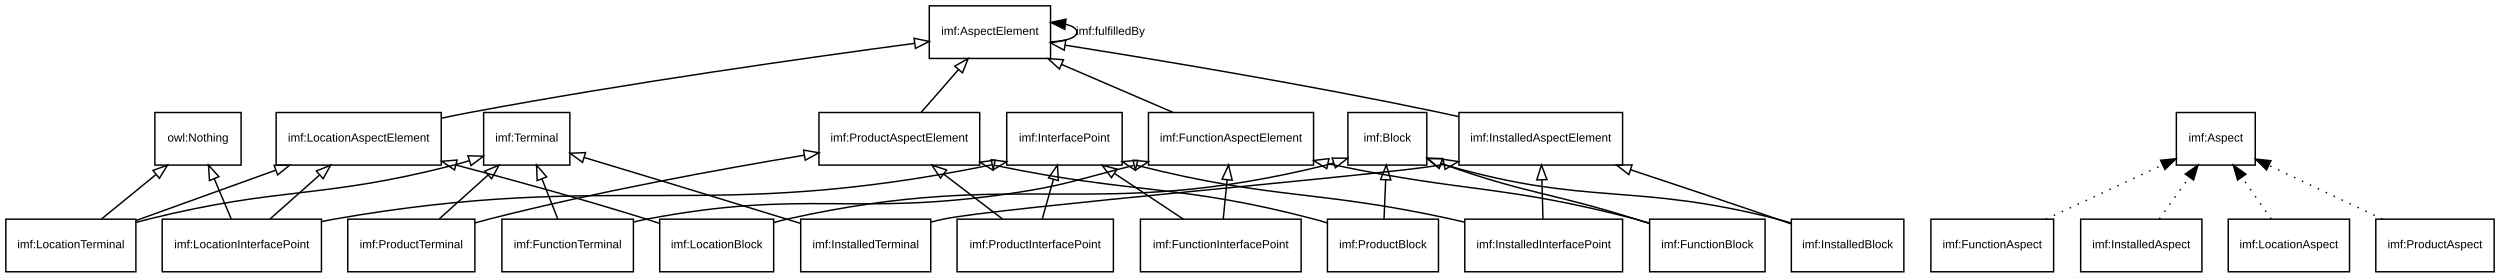
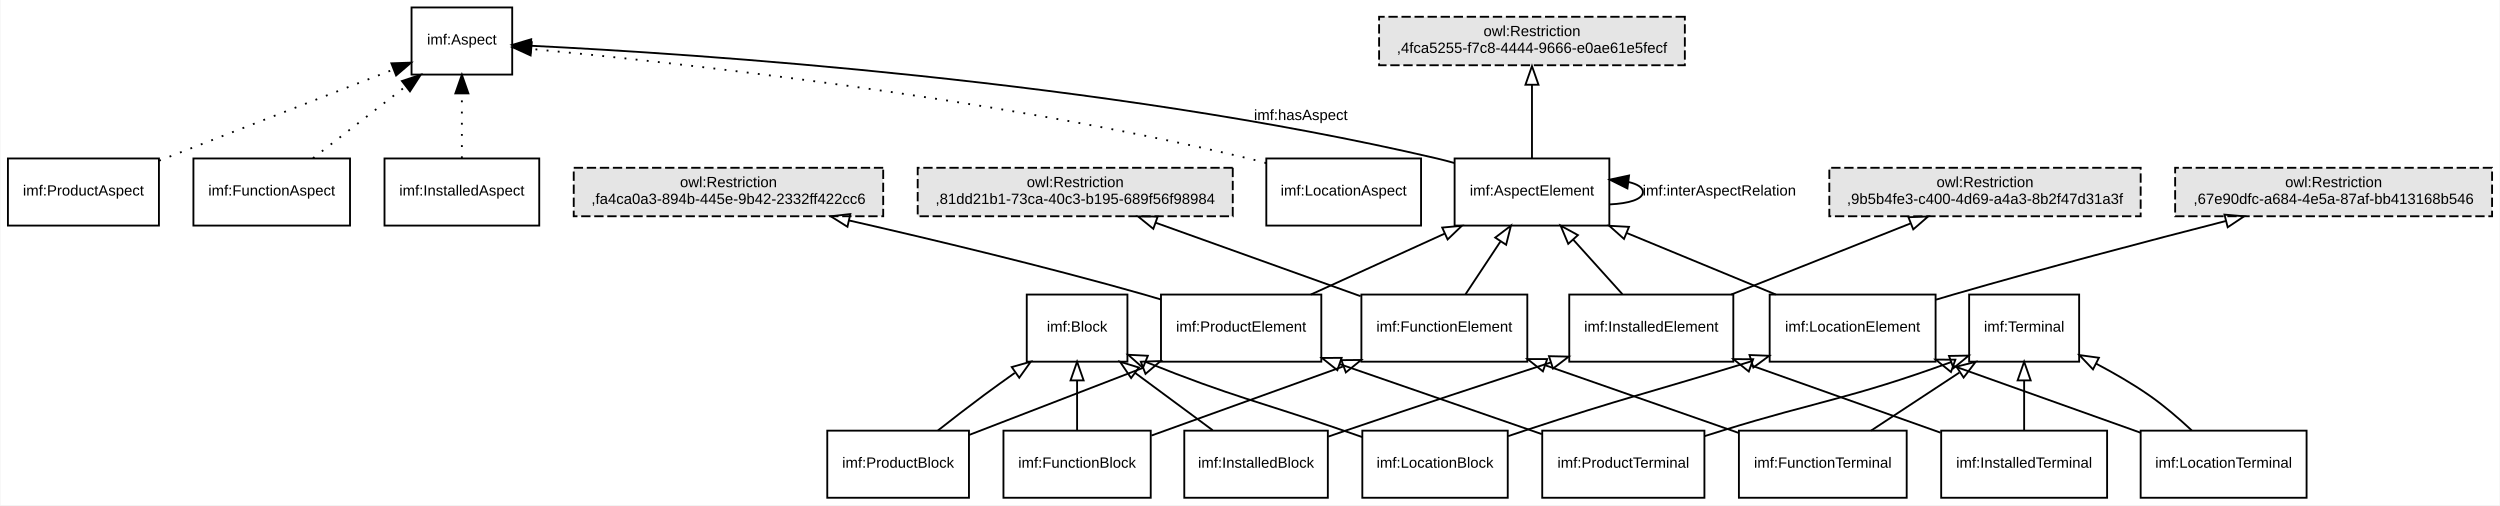
- <svg xmlns="http://www.w3.org/2000/svg" width="1711px" height="190px" viewBox="0.00 0.00 1711.00 190.00">
-   <g id="graph0" class="graph" transform="scale(1.0 1.0) rotate(0) translate(4 186)">
-     <polygon fill="white" stroke="transparent" points="-4,4 -4,-186 1707,-186 1707,4 -4,4" />
+ <svg xmlns="http://www.w3.org/2000/svg" width="1341px" height="271px" viewBox="0.00 0.00 1340.50 271.00">
+   <g id="graph0" class="graph" transform="scale(1.0 1.0) rotate(0) translate(4 267)">
+     <polygon fill="white" stroke="transparent" points="-4,4 -4,-267 1336.5,-267 1336.5,4 -4,4" />
    <g id="node1" class="node">
-       <polygon fill="none" stroke="black" points="764,-109 685,-109 685,-73 764,-73 764,-109" />
-       <text text-anchor="middle" x="724.5" y="-89.1" font-family="Arial" font-size="8.00">imf:InterfacePoint</text>
+       <polygon fill="none" stroke="black" points="183.5,-182 99.5,-182 99.5,-146 183.5,-146 183.5,-182" />
+       <text text-anchor="middle" x="141.5" y="-162.1" font-family="Arial" font-size="8.00">imf:FunctionAspect</text>
+     </g>
+     <g id="node4" class="node">
+       <polygon fill="none" stroke="black" points="270.5,-263 216.5,-263 216.5,-227 270.5,-227 270.5,-263" />
+       <text text-anchor="middle" x="243.5" y="-243.1" font-family="Arial" font-size="8.00">imf:Aspect</text>
+     </g>
+     <g id="edge27" class="edge">
+       <path fill="none" stroke="black" stroke-dasharray="1,5" d="M163.63,-182.14C178.2,-193.43 197.46,-208.34 213.41,-220.7" />
+       <polygon fill="black" stroke="black" points="211.36,-223.54 221.41,-226.89 215.65,-218 211.36,-223.54" />
    </g>
    <g id="node2" class="node">
-       <polygon fill="none" stroke="black" points="1401.5,-36 1317.5,-36 1317.5,0 1401.5,0 1401.5,-36" />
-       <text text-anchor="middle" x="1359.5" y="-16.1" font-family="Arial" font-size="8.00">imf:FunctionAspect</text>
+       <polygon fill="none" stroke="black" points="285,-182 202,-182 202,-146 285,-146 285,-182" />
+       <text text-anchor="middle" x="243.5" y="-162.1" font-family="Arial" font-size="8.00">imf:InstalledAspect</text>
+     </g>
+     <g id="edge6" class="edge">
+       <path fill="none" stroke="black" stroke-dasharray="1,5" d="M243.5,-182.14C243.5,-192.29 243.5,-205.37 243.5,-216.88" />
+       <polygon fill="black" stroke="black" points="240,-216.89 243.5,-226.89 247,-216.89 240,-216.89" />
+     </g>
+     <g id="node3" class="node">
+       <polygon fill="none" stroke="black" points="1018.5,-36 928.5,-36 928.5,0 1018.5,0 1018.5,-36" />
+       <text text-anchor="middle" x="973.5" y="-16.1" font-family="Arial" font-size="8.00">imf:FunctionTerminal</text>
    </g>
    <g id="node5" class="node">
-       <polygon fill="none" stroke="black" points="1539.5,-109 1485.5,-109 1485.5,-73 1539.5,-73 1539.5,-109" />
-       <text text-anchor="middle" x="1512.5" y="-89.1" font-family="Arial" font-size="8.00">imf:Aspect</text>
+       <polygon fill="none" stroke="black" points="1111,-109 1052,-109 1052,-73 1111,-73 1111,-109" />
+       <text text-anchor="middle" x="1081.5" y="-89.1" font-family="Arial" font-size="8.00">imf:Terminal</text>
+     </g>
+     <g id="edge13" class="edge">
+       <path fill="none" stroke="black" d="M999.37,-36.01C1013.56,-45.33 1031.34,-57.03 1046.73,-67.14" />
+       <polygon fill="none" stroke="black" points="1045.19,-70.32 1055.47,-72.89 1049.03,-64.47 1045.19,-70.32" />
+     </g>
+     <g id="node15" class="node">
+       <polygon fill="none" stroke="black" points="815,-109 726,-109 726,-73 815,-73 815,-109" />
+       <text text-anchor="middle" x="770.5" y="-89.1" font-family="Arial" font-size="8.00">imf:FunctionElement</text>
+     </g>
+     <g id="edge17" class="edge">
+       <path fill="none" stroke="black" d="M928.45,-34.76C897.86,-45.46 857.23,-59.67 824.84,-70.99" />
+       <polygon fill="none" stroke="black" points="823.36,-67.8 815.08,-74.41 825.67,-74.41 823.36,-67.8" />
+     </g>
+     <g id="node6" class="node">
+       <polygon fill="#e5e5e5" stroke="black" stroke-dasharray="5,2" points="469.5,-177 303.5,-177 303.5,-151 469.5,-151 469.5,-177" />
+       <text text-anchor="middle" x="386.5" y="-166.6" font-family="Arial" font-size="8.00">owl:Restriction</text>
+       <text text-anchor="middle" x="386.5" y="-157.6" font-family="Arial" font-size="8.00">,fa4ca0a3-894b-445e-9b42-2332ff422cc6</text>
+     </g>
+     <g id="node7" class="node">
+       <polygon fill="none" stroke="black" points="515.5,-36 439.5,-36 439.5,0 515.5,0 515.5,-36" />
+       <text text-anchor="middle" x="477.5" y="-16.1" font-family="Arial" font-size="8.00">imf:ProductBlock</text>
+     </g>
+     <g id="node14" class="node">
+       <polygon fill="none" stroke="black" points="600.5,-109 546.5,-109 546.5,-73 600.5,-73 600.5,-109" />
+       <text text-anchor="middle" x="573.5" y="-89.1" font-family="Arial" font-size="8.00">imf:Block</text>
+     </g>
+     <g id="edge4" class="edge">
+       <path fill="none" stroke="black" d="M498.85,-36.09C506.55,-42.15 515.35,-48.97 523.5,-55 528.81,-58.93 534.5,-63.02 540.07,-66.97" />
+       <polygon fill="none" stroke="black" points="538.45,-70.11 548.65,-72.99 542.47,-64.38 538.45,-70.11" />
+     </g>
+     <g id="node22" class="node">
+       <polygon fill="none" stroke="black" points="704.5,-109 618.5,-109 618.5,-73 704.5,-73 704.5,-109" />
+       <text text-anchor="middle" x="661.5" y="-89.1" font-family="Arial" font-size="8.00">imf:ProductElement</text>
+     </g>
+     <g id="edge8" class="edge">
+       <path fill="none" stroke="black" d="M515.62,-33.71C542.6,-44.12 579.12,-58.21 608.87,-69.69" />
+       <polygon fill="none" stroke="black" points="607.68,-72.98 618.27,-73.32 610.2,-66.45 607.68,-72.98" />
+     </g>
+     <g id="node8" class="node">
+       <polygon fill="none" stroke="black" points="925.5,-109 837.5,-109 837.5,-73 925.5,-73 925.5,-109" />
+       <text text-anchor="middle" x="881.5" y="-89.1" font-family="Arial" font-size="8.00">imf:InstalledElement</text>
+     </g>
+     <g id="node19" class="node">
+       <polygon fill="none" stroke="black" points="859,-182 776,-182 776,-146 859,-146 859,-182" />
+       <text text-anchor="middle" x="817.5" y="-162.1" font-family="Arial" font-size="8.00">imf:AspectElement</text>
+     </g>
+     <g id="edge23" class="edge">
+       <path fill="none" stroke="black" d="M866.01,-109.19C858.07,-118 848.26,-128.87 839.55,-138.54" />
+       <polygon fill="none" stroke="black" points="836.95,-136.2 832.85,-145.97 842.15,-140.89 836.95,-136.2" />
+     </g>
+     <g id="node25" class="node">
+       <polygon fill="#e5e5e5" stroke="black" stroke-dasharray="5,2" points="1144,-177 977,-177 977,-151 1144,-151 1144,-177" />
+       <text text-anchor="middle" x="1060.5" y="-166.6" font-family="Arial" font-size="8.00">owl:Restriction</text>
+       <text text-anchor="middle" x="1060.5" y="-157.6" font-family="Arial" font-size="8.00">,9b5b4fe3-c400-4d69-a4a3-8b2f47d31a3f</text>
+     </g>
+     <g id="edge12" class="edge">
+       <path fill="none" stroke="black" d="M924.37,-109.01C953.52,-120.57 991.81,-135.76 1020.36,-147.08" />
+       <polygon fill="none" stroke="black" points="1019.43,-150.48 1030.02,-150.91 1022.02,-143.97 1019.43,-150.48" />
+     </g>
+     <g id="node9" class="node">
+       <polygon fill="none" stroke="black" points="613,-36 534,-36 534,0 613,0 613,-36" />
+       <text text-anchor="middle" x="573.5" y="-16.1" font-family="Arial" font-size="8.00">imf:FunctionBlock</text>
+     </g>
+     <g id="edge2" class="edge">
+       <path fill="none" stroke="black" d="M573.5,-36.19C573.5,-44.21 573.5,-53.95 573.5,-62.93" />
+       <polygon fill="none" stroke="black" points="570,-62.97 573.5,-72.97 577,-62.97 570,-62.97" />
+     </g>
+     <g id="edge20" class="edge">
+       <path fill="none" stroke="black" d="M613.37,-33.37C642.91,-44.02 683.53,-58.66 716.07,-70.38" />
+       <polygon fill="none" stroke="black" points="715.29,-73.82 725.88,-73.92 717.66,-67.24 715.29,-73.82" />
+     </g>
+     <g id="node10" class="node">
+       <polygon fill="none" stroke="black" points="1233,-36 1144,-36 1144,0 1233,0 1233,-36" />
+       <text text-anchor="middle" x="1188.5" y="-16.1" font-family="Arial" font-size="8.00">imf:LocationTerminal</text>
+     </g>
+     <g id="edge26" class="edge">
+       <path fill="none" stroke="black" d="M1171.38,-36.14C1164.58,-42.48 1156.48,-49.46 1148.5,-55 1139.68,-61.13 1129.65,-66.91 1120.09,-71.95" />
+       <polygon fill="none" stroke="black" points="1118.43,-68.87 1111.12,-76.54 1121.61,-75.1 1118.43,-68.87" />
+     </g>
+     <g id="node23" class="node">
+       <polygon fill="none" stroke="black" points="1034,-109 945,-109 945,-73 1034,-73 1034,-109" />
+       <text text-anchor="middle" x="989.5" y="-89.1" font-family="Arial" font-size="8.00">imf:LocationElement</text>
+     </g>
+     <g id="edge15" class="edge">
+       <path fill="none" stroke="black" d="M1143.84,-34.93C1114.14,-45.53 1074.96,-59.51 1043.5,-70.73" />
+       <polygon fill="none" stroke="black" points="1042.25,-67.46 1034.01,-74.12 1044.61,-74.06 1042.25,-67.46" />
+     </g>
+     <g id="node11" class="node">
+       <polygon fill="#e5e5e5" stroke="black" stroke-dasharray="5,2" points="1332.5,-177 1162.5,-177 1162.5,-151 1332.5,-151 1332.5,-177" />
+       <text text-anchor="middle" x="1247.5" y="-166.6" font-family="Arial" font-size="8.00">owl:Restriction</text>
+       <text text-anchor="middle" x="1247.5" y="-157.6" font-family="Arial" font-size="8.00">,67e90dfc-a684-4e5a-87af-bb413168b546</text>
+     </g>
+     <g id="node12" class="node">
+       <polygon fill="none" stroke="black" points="758,-182 675,-182 675,-146 758,-146 758,-182" />
+       <text text-anchor="middle" x="716.5" y="-162.1" font-family="Arial" font-size="8.00">imf:LocationAspect</text>
+     </g>
+     <g id="edge24" class="edge">
+       <path fill="none" stroke="black" stroke-dasharray="1,5" d="M674.92,-179.52C671.75,-180.43 668.59,-181.26 665.5,-182 525.61,-215.32 355.11,-233.77 280.95,-240.73" />
+       <polygon fill="black" stroke="black" points="280.36,-237.27 270.72,-241.67 281,-244.24 280.36,-237.27" />
+     </g>
+     <g id="node13" class="node">
+       <polygon fill="#e5e5e5" stroke="black" stroke-dasharray="5,2" points="657,-177 488,-177 488,-151 657,-151 657,-177" />
+       <text text-anchor="middle" x="572.5" y="-166.6" font-family="Arial" font-size="8.00">owl:Restriction</text>
+       <text text-anchor="middle" x="572.5" y="-157.6" font-family="Arial" font-size="8.00">,81dd21b1-73ca-40c3-b195-689f56f98984</text>
+     </g>
+     <g id="edge18" class="edge">
+       <path fill="none" stroke="black" d="M725.57,-108.11C692.69,-119.9 648.33,-135.81 615.83,-147.46" />
+       <polygon fill="none" stroke="black" points="614.38,-144.26 606.15,-150.93 616.74,-150.85 614.38,-144.26" />
+     </g>
+     <g id="edge25" class="edge">
+       <path fill="none" stroke="black" d="M781.88,-109.19C787.48,-117.65 794.34,-128.02 800.55,-137.39" />
+       <polygon fill="none" stroke="black" points="797.79,-139.56 806.23,-145.97 803.63,-135.7 797.79,-139.56" />
+     </g>
+     <g id="node16" class="node">
+       <polygon fill="#e5e5e5" stroke="black" stroke-dasharray="5,2" points="899.5,-258 735.5,-258 735.5,-232 899.5,-232 899.5,-258" />
+       <text text-anchor="middle" x="817.5" y="-247.6" font-family="Arial" font-size="8.00">owl:Restriction</text>
+       <text text-anchor="middle" x="817.5" y="-238.6" font-family="Arial" font-size="8.00">,4fca5255-f7c8-4444-9666-e0ae61e5fecf</text>
+     </g>
+     <g id="node17" class="node">
+       <polygon fill="none" stroke="black" points="804.5,-36 726.5,-36 726.5,0 804.5,0 804.5,-36" />
+       <text text-anchor="middle" x="765.5" y="-16.1" font-family="Arial" font-size="8.00">imf:LocationBlock</text>
+     </g>
+     <g id="edge10" class="edge">
+       <path fill="none" stroke="black" d="M726.45,-32.55C723.09,-33.72 719.73,-34.88 716.5,-36 671.74,-51.5 657.72,-53.78 610.17,-72.92" />
+       <polygon fill="none" stroke="black" points="608.82,-69.69 600.88,-76.7 611.46,-76.17 608.82,-69.69" />
    </g>
    <g id="edge29" class="edge">
-       <path fill="none" stroke="black" stroke-dasharray="1,5" d="M1396.15,-36.01C1420.34,-47.23 1451.91,-61.88 1476.06,-73.09" />
-       <polygon fill="black" stroke="black" points="1474.71,-76.32 1485.26,-77.36 1477.66,-69.97 1474.71,-76.32" />
-     </g>
-     <g id="node3" class="node">
-       <polygon fill="none" stroke="black" points="1503,-36 1420,-36 1420,0 1503,0 1503,-36" />
-       <text text-anchor="middle" x="1461.5" y="-16.1" font-family="Arial" font-size="8.00">imf:InstalledAspect</text>
+       <path fill="none" stroke="black" d="M804.74,-33.06C807.7,-34.07 810.65,-35.06 813.5,-36 866.91,-53.61 880.75,-56.47 934.5,-73 934.71,-73.06 934.92,-73.13 935.13,-73.19" />
+       <polygon fill="none" stroke="black" points="934.19,-76.57 944.78,-76.16 936.25,-69.88 934.19,-76.57" />
+     </g>
+     <g id="node18" class="node">
+       <polygon fill="none" stroke="black" points="81,-182 0,-182 0,-146 81,-146 81,-182" />
+       <text text-anchor="middle" x="40.5" y="-162.1" font-family="Arial" font-size="8.00">imf:ProductAspect</text>
+     </g>
+     <g id="edge5" class="edge">
+       <path fill="none" stroke="black" stroke-dasharray="1,5" d="M81.09,-180.8C117.79,-195.08 171.35,-215.92 206.79,-229.71" />
+       <polygon fill="black" stroke="black" points="205.69,-233.04 216.28,-233.41 208.23,-226.52 205.69,-233.04" />
+     </g>
+     <g id="edge19" class="edge">
+       <path fill="none" stroke="black" d="M775.93,-179.55C772.76,-180.45 769.59,-181.28 766.5,-182 587.44,-223.86 366.95,-238.21 280.62,-242.44" />
+       <polygon fill="black" stroke="black" points="280.36,-238.95 270.54,-242.92 280.69,-245.95 280.36,-238.95" />
+       <text text-anchor="middle" x="693.5" y="-202.6" font-family="Arial" font-size="8.00">imf:hasAspect</text>
+     </g>
+     <g id="edge28" class="edge">
+       <path fill="none" stroke="black" d="M817.5,-182.14C817.5,-193.65 817.5,-208.94 817.5,-221.44" />
+       <polygon fill="none" stroke="black" points="814,-221.54 817.5,-231.54 821,-221.54 814,-221.54" />
+     </g>
+     <g id="edge9" class="edge">
+       <path fill="none" stroke="black" d="M859.21,-157.36C869.41,-157.85 877,-160.06 877,-164 877,-166.46 874.03,-168.25 869.32,-169.36" />
+       <polygon fill="black" stroke="black" points="868.69,-165.92 859.21,-170.64 869.57,-172.86 868.69,-165.92" />
+       <text text-anchor="middle" x="918" y="-162.1" font-family="Arial" font-size="8.00">imf:interAspectRelation</text>
+     </g>
+     <g id="node20" class="node">
+       <polygon fill="none" stroke="black" points="708,-36 631,-36 631,0 708,0 708,-36" />
+       <text text-anchor="middle" x="669.5" y="-16.1" font-family="Arial" font-size="8.00">imf:InstalledBlock</text>
+     </g>
+     <g id="edge11" class="edge">
+       <path fill="none" stroke="black" d="M708.25,-32.81C711.37,-33.9 714.49,-34.97 717.5,-36 754.13,-48.52 795.54,-62.15 827.58,-72.58" />
+       <polygon fill="none" stroke="black" points="826.62,-75.95 837.21,-75.71 828.78,-69.29 826.62,-75.95" />
    </g>
    <g id="edge7" class="edge">
-       <path fill="none" stroke="black" stroke-dasharray="1,5" d="M1473.85,-36.19C1479.98,-44.73 1487.52,-55.23 1494.31,-64.68" />
-       <polygon fill="black" stroke="black" points="1491.59,-66.89 1500.27,-72.97 1497.28,-62.81 1491.59,-66.89" />
-     </g>
-     <g id="node4" class="node">
-       <polygon fill="none" stroke="black" points="429.5,-36 339.5,-36 339.5,0 429.5,0 429.5,-36" />
-       <text text-anchor="middle" x="384.5" y="-16.1" font-family="Arial" font-size="8.00">imf:FunctionTerminal</text>
-     </g>
-     <g id="node7" class="node">
-       <polygon fill="none" stroke="black" points="386,-109 327,-109 327,-73 386,-73 386,-109" />
-       <text text-anchor="middle" x="356.5" y="-89.1" font-family="Arial" font-size="8.00">imf:Terminal</text>
-     </g>
-     <g id="edge13" class="edge">
-       <path fill="none" stroke="black" d="M377.72,-36.19C374.49,-44.38 370.55,-54.38 366.94,-63.52" />
-       <polygon fill="none" stroke="black" points="363.63,-62.38 363.22,-72.97 370.14,-64.95 363.63,-62.38" />
-     </g>
-     <g id="node16" class="node">
-       <polygon fill="none" stroke="black" points="895,-109 782,-109 782,-73 895,-73 895,-109" />
-       <text text-anchor="middle" x="838.5" y="-89.1" font-family="Arial" font-size="8.00">imf:FunctionAspectElement</text>
-     </g>
-     <g id="edge33" class="edge">
-       <path fill="none" stroke="black" d="M429.68,-34.06C432.64,-34.79 435.6,-35.45 438.5,-36 548.8,-57 579.47,-37.28 690.5,-54 724.6,-59.14 734.63,-63.4 771.9,-72.83" />
-       <polygon fill="none" stroke="black" points="771.45,-76.33 782,-75.35 773.14,-69.54 771.45,-76.33" />
-     </g>
-     <g id="node6" class="node">
-       <polygon fill="none" stroke="black" points="1106.5,-109 994.5,-109 994.5,-73 1106.5,-73 1106.5,-109" />
-       <text text-anchor="middle" x="1050.5" y="-89.1" font-family="Arial" font-size="8.00">imf:InstalledAspectElement</text>
+       <path fill="none" stroke="black" d="M646.26,-36.19C633.76,-45.43 618.18,-56.96 604.64,-66.97" />
+       <polygon fill="none" stroke="black" points="602.48,-64.21 596.52,-72.97 606.65,-69.84 602.48,-64.21" />
    </g>
    <g id="node21" class="node">
-       <polygon fill="none" stroke="black" points="715,-182 632,-182 632,-146 715,-146 715,-182" />
-       <text text-anchor="middle" x="673.5" y="-162.1" font-family="Arial" font-size="8.00">imf:AspectElement</text>
-     </g>
-     <g id="edge23" class="edge">
-       <path fill="none" stroke="black" d="M994.46,-106.14C990.09,-107.15 985.73,-108.11 981.5,-109 891.86,-127.88 786.58,-145.33 725.22,-155.03" />
-       <polygon fill="none" stroke="black" points="724.35,-151.63 715.02,-156.64 725.44,-158.54 724.35,-151.63" />
-     </g>
-     <g id="node8" class="node">
-       <polygon fill="none" stroke="black" points="980.5,-36 904.5,-36 904.5,0 980.5,0 980.5,-36" />
-       <text text-anchor="middle" x="942.5" y="-16.1" font-family="Arial" font-size="8.00">imf:ProductBlock</text>
-     </g>
-     <g id="node15" class="node">
-       <polygon fill="none" stroke="black" points="972.5,-109 918.5,-109 918.5,-73 972.5,-73 972.5,-109" />
-       <text text-anchor="middle" x="945.5" y="-89.1" font-family="Arial" font-size="8.00">imf:Block</text>
+       <polygon fill="none" stroke="black" points="910,-36 823,-36 823,0 910,0 910,-36" />
+       <text text-anchor="middle" x="866.5" y="-16.1" font-family="Arial" font-size="8.00">imf:ProductTerminal</text>
+     </g>
+     <g id="edge14" class="edge">
+       <path fill="none" stroke="black" d="M910.15,-33.08C913.31,-34.07 916.45,-35.06 919.5,-36 971.54,-52.11 987.87,-52.95 1042.32,-72.77" />
+       <polygon fill="none" stroke="black" points="1041.19,-76.08 1051.78,-76.26 1043.61,-69.52 1041.19,-76.08" />
+     </g>
+     <g id="edge1" class="edge">
+       <path fill="none" stroke="black" d="M822.77,-34.14C791.09,-45.12 748.1,-60.01 714.47,-71.65" />
+       <polygon fill="none" stroke="black" points="713.11,-68.42 704.81,-75 715.4,-75.04 713.11,-68.42" />
+     </g>
+     <g id="edge21" class="edge">
+       <path fill="none" stroke="black" d="M618.45,-106.36C615.43,-107.28 612.42,-108.17 609.5,-109 556.6,-124.03 495.9,-138.55 451.2,-148.74" />
+       <polygon fill="none" stroke="black" points="450.32,-145.36 441.34,-150.98 451.87,-152.18 450.32,-145.36" />
+     </g>
+     <g id="edge31" class="edge">
+       <path fill="none" stroke="black" d="M698.87,-109.01C720.41,-118.81 747.7,-131.23 770.68,-141.69" />
+       <polygon fill="none" stroke="black" points="769.35,-144.93 779.9,-145.89 772.25,-138.56 769.35,-144.93" />
+     </g>
+     <g id="edge16" class="edge">
+       <path fill="none" stroke="black" d="M1034.24,-106.26C1037.37,-107.2 1040.48,-108.13 1043.5,-109 1092.59,-123.22 1148.75,-137.97 1189.71,-148.46" />
+       <polygon fill="none" stroke="black" points="1188.96,-151.88 1199.51,-150.97 1190.69,-145.1 1188.96,-151.88" />
+     </g>
+     <g id="edge22" class="edge">
+       <path fill="none" stroke="black" d="M948.3,-109.01C924.33,-118.9 893.92,-131.46 868.45,-141.97" />
+       <polygon fill="none" stroke="black" points="866.87,-138.84 858.96,-145.89 869.54,-145.31 866.87,-138.84" />
+     </g>
+     <g id="node24" class="node">
+       <polygon fill="none" stroke="black" points="1126,-36 1037,-36 1037,0 1126,0 1126,-36" />
+       <text text-anchor="middle" x="1081.5" y="-16.1" font-family="Arial" font-size="8.00">imf:InstalledTerminal</text>
+     </g>
+     <g id="edge30" class="edge">
+       <path fill="none" stroke="black" d="M1081.5,-36.19C1081.5,-44.21 1081.5,-53.95 1081.5,-62.93" />
+       <polygon fill="none" stroke="black" points="1078,-62.97 1081.5,-72.97 1085,-62.97 1078,-62.97" />
    </g>
    <g id="edge3" class="edge">
-       <path fill="none" stroke="black" d="M943.23,-36.19C943.57,-44.21 943.98,-53.95 944.36,-62.93" />
-       <polygon fill="none" stroke="black" points="940.86,-63.13 944.78,-72.97 947.86,-62.83 940.86,-63.13" />
-     </g>
-     <g id="node19" class="node">
-       <polygon fill="none" stroke="black" points="666.5,-109 556.5,-109 556.5,-73 666.5,-73 666.5,-109" />
-       <text text-anchor="middle" x="611.5" y="-89.1" font-family="Arial" font-size="8.00">imf:ProductAspectElement</text>
-     </g>
-     <g id="edge21" class="edge">
-       <path fill="none" stroke="black" d="M904.46,-33.41C901.45,-34.35 898.44,-35.23 895.5,-36 802.69,-60.38 774.23,-52.58 676.57,-72.9" />
-       <polygon fill="none" stroke="black" points="675.63,-69.52 666.58,-75.02 677.09,-76.36 675.63,-69.52" />
-     </g>
-     <g id="node9" class="node">
-       <polygon fill="none" stroke="black" points="1106.5,-36 998.5,-36 998.5,0 1106.5,0 1106.5,-36" />
-       <text text-anchor="middle" x="1052.5" y="-16.1" font-family="Arial" font-size="8.00">imf:InstalledInterfacePoint</text>
-     </g>
-     <g id="edge2" class="edge">
-       <path fill="none" stroke="black" d="M998.28,-33.98C995.32,-34.69 992.38,-35.37 989.5,-36 897.02,-56.31 868.98,-48.88 773.88,-72.86" />
-       <polygon fill="none" stroke="black" points="772.96,-69.49 764.15,-75.37 774.71,-76.27 772.96,-69.49" />
-     </g>
-     <g id="edge9" class="edge">
-       <path fill="none" stroke="black" d="M1052.02,-36.19C1051.79,-44.21 1051.52,-53.95 1051.26,-62.93" />
-       <polygon fill="none" stroke="black" points="1047.76,-62.88 1050.98,-72.97 1054.76,-63.07 1047.76,-62.88" />
-     </g>
-     <g id="node10" class="node">
-       <polygon fill="none" stroke="black" points="1204,-36 1125,-36 1125,0 1204,0 1204,-36" />
-       <text text-anchor="middle" x="1164.5" y="-16.1" font-family="Arial" font-size="8.00">imf:FunctionBlock</text>
-     </g>
-     <g id="edge1" class="edge">
-       <path fill="none" stroke="black" d="M1124.98,-32.93C1121.78,-33.99 1118.59,-35.02 1115.5,-36 1058.21,-54.07 1042.14,-52.99 985.5,-73 984.47,-73.36 983.43,-73.74 982.38,-74.13" />
-       <polygon fill="none" stroke="black" points="980.91,-70.94 972.87,-77.84 983.45,-77.47 980.91,-70.94" />
-     </g>
-     <g id="edge14" class="edge">
-       <path fill="none" stroke="black" d="M1124.81,-33.35C1121.68,-34.31 1118.55,-35.2 1115.5,-36 1025.51,-59.54 1000.55,-53.94 909.5,-73 908.03,-73.31 906.54,-73.62 905.04,-73.95" />
-       <polygon fill="none" stroke="black" points="904.03,-70.59 895.02,-76.16 905.53,-77.42 904.03,-70.59" />
-     </g>
-     <g id="node11" class="node">
-       <polygon fill="none" stroke="black" points="216,-36 107,-36 107,0 216,0 216,-36" />
-       <text text-anchor="middle" x="161.5" y="-16.1" font-family="Arial" font-size="8.00">imf:LocationInterfacePoint</text>
-     </g>
-     <g id="edge11" class="edge">
-       <path fill="none" stroke="black" d="M216.34,-34.43C219.09,-35 221.82,-35.53 224.5,-36 419.43,-70.01 476.87,-32.73 675.04,-73.27" />
-       <polygon fill="none" stroke="black" points="674.39,-76.7 684.89,-75.32 675.82,-69.85 674.39,-76.7" />
-     </g>
-     <g id="node14" class="node">
-       <polygon fill="none" stroke="black" points="161,-109 102,-109 102,-73 161,-73 161,-109" />
-       <text text-anchor="middle" x="131.5" y="-89.1" font-family="Arial" font-size="8.00">owl:Nothing</text>
-     </g>
-     <g id="edge26" class="edge">
-       <path fill="none" stroke="black" d="M154.24,-36.19C150.77,-44.38 146.55,-54.38 142.69,-63.52" />
-       <polygon fill="none" stroke="black" points="139.36,-62.4 138.7,-72.97 145.81,-65.12 139.36,-62.4" />
-     </g>
-     <g id="node26" class="node">
-       <polygon fill="none" stroke="black" points="298,-109 185,-109 185,-73 298,-73 298,-109" />
-       <text text-anchor="middle" x="241.5" y="-89.1" font-family="Arial" font-size="8.00">imf:LocationAspectElement</text>
-     </g>
-     <g id="edge6" class="edge">
-       <path fill="none" stroke="black" d="M180.87,-36.19C190.99,-45.17 203.54,-56.31 214.59,-66.11" />
-       <polygon fill="none" stroke="black" points="212.51,-68.95 222.31,-72.97 217.16,-63.72 212.51,-68.95" />
-     </g>
-     <g id="node12" class="node">
-       <polygon fill="none" stroke="black" points="1604,-36 1521,-36 1521,0 1604,0 1604,-36" />
-       <text text-anchor="middle" x="1562.5" y="-16.1" font-family="Arial" font-size="8.00">imf:LocationAspect</text>
-     </g>
-     <g id="edge25" class="edge">
-       <path fill="none" stroke="black" stroke-dasharray="1,5" d="M1550.4,-36.19C1544.38,-44.73 1536.99,-55.23 1530.33,-64.68" />
-       <polygon fill="black" stroke="black" points="1527.39,-62.78 1524.49,-72.97 1533.11,-66.81 1527.39,-62.78" />
-     </g>
-     <g id="node13" class="node">
-       <polygon fill="none" stroke="black" points="89,-36 0,-36 0,0 89,0 89,-36" />
-       <text text-anchor="middle" x="44.5" y="-16.1" font-family="Arial" font-size="8.00">imf:LocationTerminal</text>
-     </g>
-     <g id="edge27" class="edge">
-       <path fill="none" stroke="black" d="M89.2,-33.81C92,-34.59 94.78,-35.33 97.5,-36 189.07,-58.68 215.13,-49.53 306.5,-73 309.93,-73.88 313.47,-74.89 317,-75.95" />
-       <polygon fill="none" stroke="black" points="316.26,-79.39 326.85,-79.09 318.38,-72.72 316.26,-79.39" />
-     </g>
-     <g id="edge16" class="edge">
-       <path fill="none" stroke="black" d="M65.56,-36.19C76.67,-45.26 90.48,-56.52 102.58,-66.4" />
-       <polygon fill="none" stroke="black" points="100.67,-69.36 110.63,-72.97 105.1,-63.94 100.67,-69.36" />
-     </g>
-     <g id="edge34" class="edge">
-       <path fill="none" stroke="black" d="M89.2,-35.11C117.47,-45.3 154.28,-58.56 184.62,-69.5" />
-       <polygon fill="none" stroke="black" points="183.63,-72.86 194.23,-72.96 186.01,-66.28 183.63,-72.86" />
-     </g>
-     <g id="edge32" class="edge">
-       <path fill="none" stroke="black" d="M798.98,-109.01C776.09,-118.86 747.07,-131.34 722.7,-141.83" />
-       <polygon fill="none" stroke="black" points="721.07,-138.72 713.27,-145.89 723.84,-145.15 721.07,-138.72" />
-     </g>
-     <g id="node17" class="node">
-       <polygon fill="none" stroke="black" points="758,-36 651,-36 651,0 758,0 758,-36" />
-       <text text-anchor="middle" x="704.5" y="-16.1" font-family="Arial" font-size="8.00">imf:ProductInterfacePoint</text>
-     </g>
-     <g id="edge35" class="edge">
-       <path fill="none" stroke="black" d="M709.34,-36.19C711.63,-44.3 714.41,-54.16 716.96,-63.22" />
-       <polygon fill="none" stroke="black" points="713.62,-64.29 719.7,-72.97 720.36,-62.4 713.62,-64.29" />
-     </g>
-     <g id="edge5" class="edge">
-       <path fill="none" stroke="black" d="M681.99,-36.19C669.99,-45.34 655.07,-56.74 642.04,-66.68" />
-       <polygon fill="none" stroke="black" points="639.63,-64.12 633.81,-72.97 643.88,-69.68 639.63,-64.12" />
-     </g>
-     <g id="node18" class="node">
-       <polygon fill="none" stroke="black" points="525.5,-36 447.5,-36 447.5,0 525.5,0 525.5,-36" />
-       <text text-anchor="middle" x="486.5" y="-16.1" font-family="Arial" font-size="8.00">imf:LocationBlock</text>
-     </g>
-     <g id="edge10" class="edge">
-       <path fill="none" stroke="black" d="M525.57,-33.7C528.57,-34.56 531.57,-35.34 534.5,-36 695.34,-71.99 743.49,-33.46 903.5,-73 905.18,-73.42 906.88,-73.88 908.59,-74.4" />
-       <polygon fill="none" stroke="black" points="907.72,-77.8 918.31,-77.69 909.96,-71.17 907.72,-77.8" />
-     </g>
-     <g id="edge22" class="edge">
-       <path fill="none" stroke="black" d="M447.29,-33.15C444.32,-34.14 441.37,-35.1 438.5,-36 395.48,-49.49 346.6,-62.9 308.29,-72.99" />
-       <polygon fill="none" stroke="black" points="307.08,-69.69 298.29,-75.61 308.85,-76.46 307.08,-69.69" />
-     </g>
-     <g id="edge24" class="edge">
-       <path fill="none" stroke="black" d="M626.51,-109.19C634.12,-117.91 643.51,-128.66 651.89,-138.25" />
-       <polygon fill="none" stroke="black" points="649.42,-140.74 658.63,-145.97 654.69,-136.14 649.42,-140.74" />
-     </g>
-     <g id="node20" class="node">
-       <polygon fill="none" stroke="black" points="1703,-36 1622,-36 1622,0 1703,0 1703,-36" />
-       <text text-anchor="middle" x="1662.5" y="-16.1" font-family="Arial" font-size="8.00">imf:ProductAspect</text>
-     </g>
-     <g id="edge4" class="edge">
-       <path fill="none" stroke="black" stroke-dasharray="1,5" d="M1626.57,-36.01C1603.11,-47.11 1572.57,-61.57 1548.99,-72.73" />
-       <polygon fill="black" stroke="black" points="1547.22,-69.69 1539.68,-77.13 1550.22,-76.02 1547.22,-69.69" />
-     </g>
-     <g id="edge28" class="edge">
-       <path fill="none" stroke="black" d="M715.21,-157.36C725.41,-157.85 733,-160.06 733,-164 733,-166.46 730.03,-168.25 725.32,-169.36" />
-       <polygon fill="black" stroke="black" points="724.69,-165.92 715.21,-170.64 725.57,-172.86 724.69,-165.92" />
-       <text text-anchor="middle" x="756" y="-162.1" font-family="Arial" font-size="8.00">imf:fulfilledBy</text>
-     </g>
-     <g id="node22" class="node">
-       <polygon fill="none" stroke="black" points="1299,-36 1222,-36 1222,0 1299,0 1299,-36" />
-       <text text-anchor="middle" x="1260.5" y="-16.1" font-family="Arial" font-size="8.00">imf:InstalledBlock</text>
-     </g>
-     <g id="edge17" class="edge">
-       <path fill="none" stroke="black" d="M1221.75,-32.79C1218.62,-33.89 1215.51,-34.97 1212.5,-36 1179.36,-47.39 1142.28,-59.78 1111.97,-69.81" />
-       <polygon fill="none" stroke="black" points="1110.78,-66.52 1102.38,-72.98 1112.98,-73.16 1110.78,-66.52" />
-     </g>
-     <g id="edge8" class="edge">
-       <path fill="none" stroke="black" d="M1221.91,-33.33C1218.75,-34.31 1215.58,-35.21 1212.5,-36 1113.48,-61.39 1083.69,-44.58 985.5,-73 984.45,-73.3 983.39,-73.63 982.32,-73.97" />
-       <polygon fill="none" stroke="black" points="980.96,-70.74 972.73,-77.41 983.32,-77.33 980.96,-70.74" />
-     </g>
-     <g id="node23" class="node">
-       <polygon fill="none" stroke="black" points="886.5,-36 776.5,-36 776.5,0 886.5,0 886.5,-36" />
-       <text text-anchor="middle" x="831.5" y="-16.1" font-family="Arial" font-size="8.00">imf:FunctionInterfacePoint</text>
-     </g>
-     <g id="edge20" class="edge">
-       <path fill="none" stroke="black" d="M805.87,-36.01C791.81,-45.33 774.19,-57.03 758.95,-67.14" />
-       <polygon fill="none" stroke="black" points="756.69,-64.44 750.29,-72.89 760.56,-70.27 756.69,-64.44" />
-     </g>
-     <g id="edge12" class="edge">
-       <path fill="none" stroke="black" d="M833.19,-36.19C833.99,-44.21 834.95,-53.95 835.83,-62.93" />
-       <polygon fill="none" stroke="black" points="832.36,-63.36 836.82,-72.97 839.32,-62.68 832.36,-63.36" />
-     </g>
-     <g id="node24" class="node">
-       <polygon fill="none" stroke="black" points="321,-36 234,-36 234,0 321,0 321,-36" />
-       <text text-anchor="middle" x="277.5" y="-16.1" font-family="Arial" font-size="8.00">imf:ProductTerminal</text>
-     </g>
-     <g id="edge15" class="edge">
-       <path fill="none" stroke="black" d="M296.62,-36.19C306.62,-45.17 319.01,-56.31 329.92,-66.11" />
-       <polygon fill="none" stroke="black" points="327.78,-68.89 337.55,-72.97 332.45,-63.68 327.78,-68.89" />
-     </g>
-     <g id="edge18" class="edge">
-       <path fill="none" stroke="black" d="M321.05,-33.43C324.24,-34.34 327.41,-35.21 330.5,-36 403.72,-54.7 489.14,-70.25 546.41,-79.78" />
-       <polygon fill="none" stroke="black" points="545.97,-83.26 556.41,-81.43 547.11,-76.35 545.97,-83.26" />
-     </g>
-     <g id="node25" class="node">
-       <polygon fill="none" stroke="black" points="633,-36 544,-36 544,0 633,0 633,-36" />
-       <text text-anchor="middle" x="588.5" y="-16.1" font-family="Arial" font-size="8.00">imf:InstalledTerminal</text>
-     </g>
-     <g id="edge30" class="edge">
-       <path fill="none" stroke="black" d="M633.15,-34.02C635.96,-34.75 638.76,-35.42 641.5,-36 678.67,-43.9 944.08,-66.38 981.5,-73 982.4,-73.16 983.31,-73.32 984.23,-73.49" />
-       <polygon fill="none" stroke="black" points="983.66,-76.95 994.15,-75.47 985.02,-70.08 983.66,-76.95" />
-     </g>
-     <g id="edge31" class="edge">
-       <path fill="none" stroke="black" d="M543.72,-33.14C540.6,-34.11 537.5,-35.07 534.5,-36 486.84,-50.73 431.88,-67.35 395.79,-78.21" />
-       <polygon fill="none" stroke="black" points="394.7,-74.88 386.13,-81.11 396.72,-81.58 394.7,-74.88" />
-     </g>
-     <g id="edge19" class="edge">
-       <path fill="none" stroke="black" d="M298.27,-105.15C304.74,-106.52 311.25,-107.83 317.5,-109 425.18,-129.18 552.27,-147.04 621.73,-156.3" />
-       <polygon fill="none" stroke="black" points="621.59,-159.81 631.96,-157.65 622.51,-152.87 621.59,-159.81" />
+       <path fill="none" stroke="black" d="M1036.62,-34.93C1006.56,-45.6 966.84,-59.71 935.11,-70.97" />
+       <polygon fill="none" stroke="black" points="933.8,-67.72 925.55,-74.36 936.14,-74.32 933.8,-67.72" />
    </g>
  </g>
</svg>
